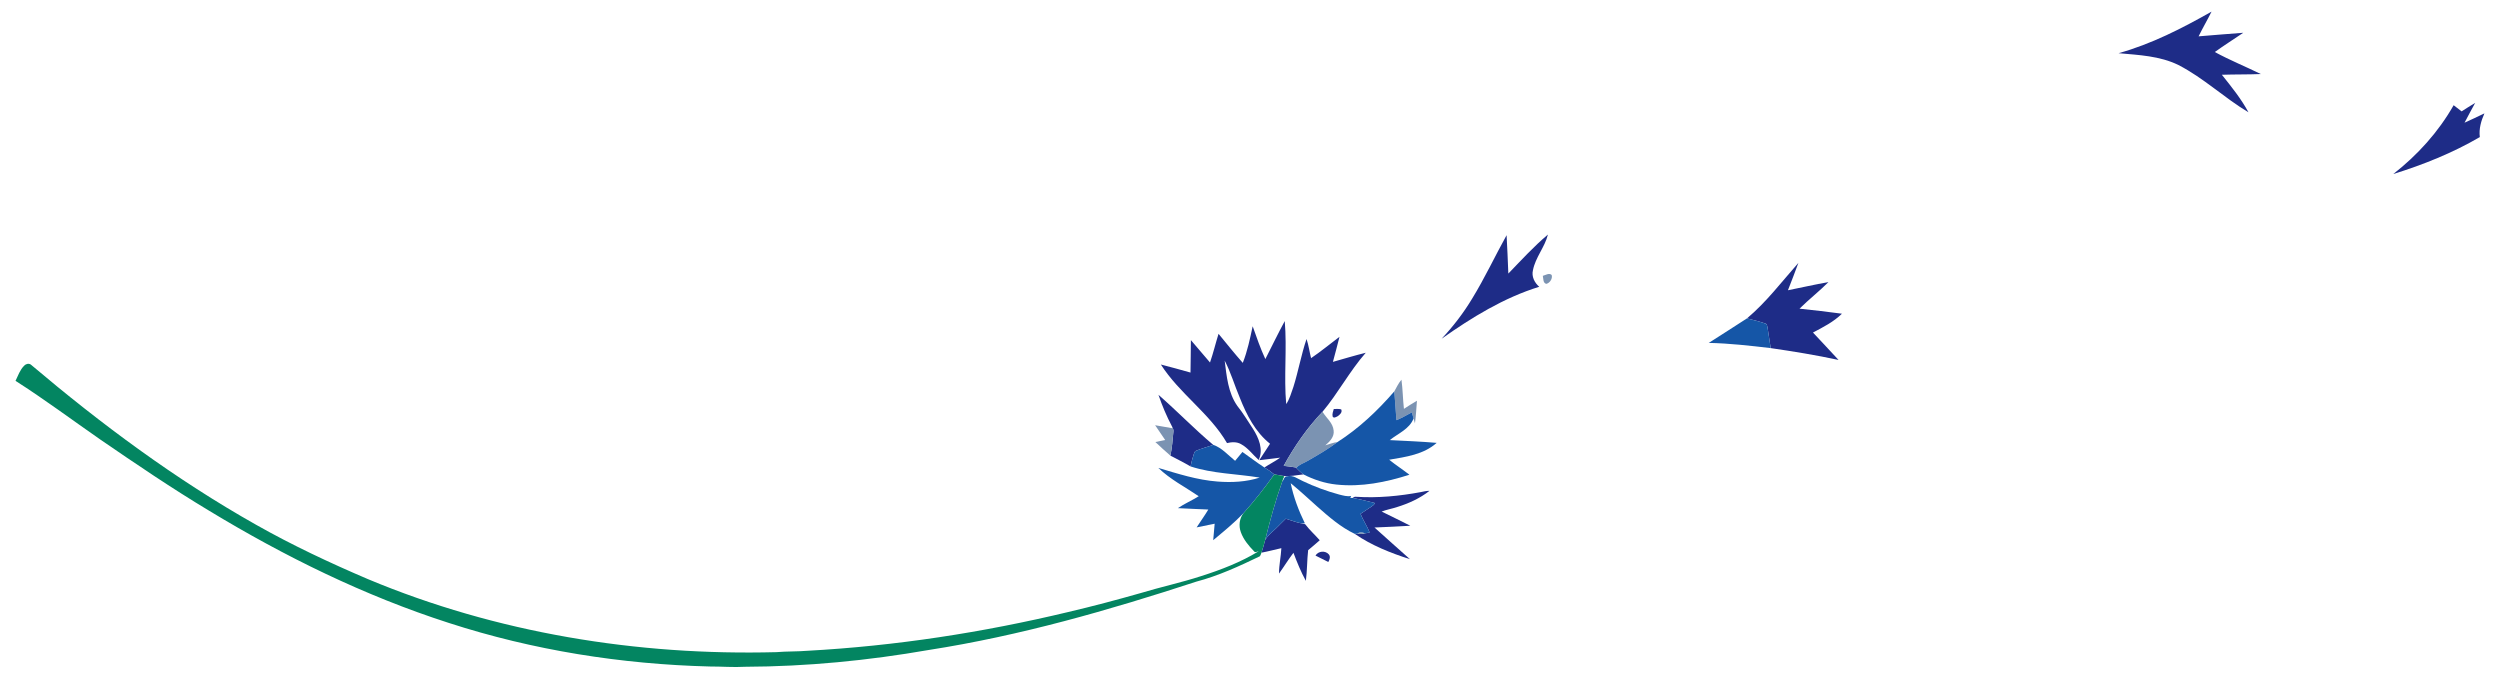
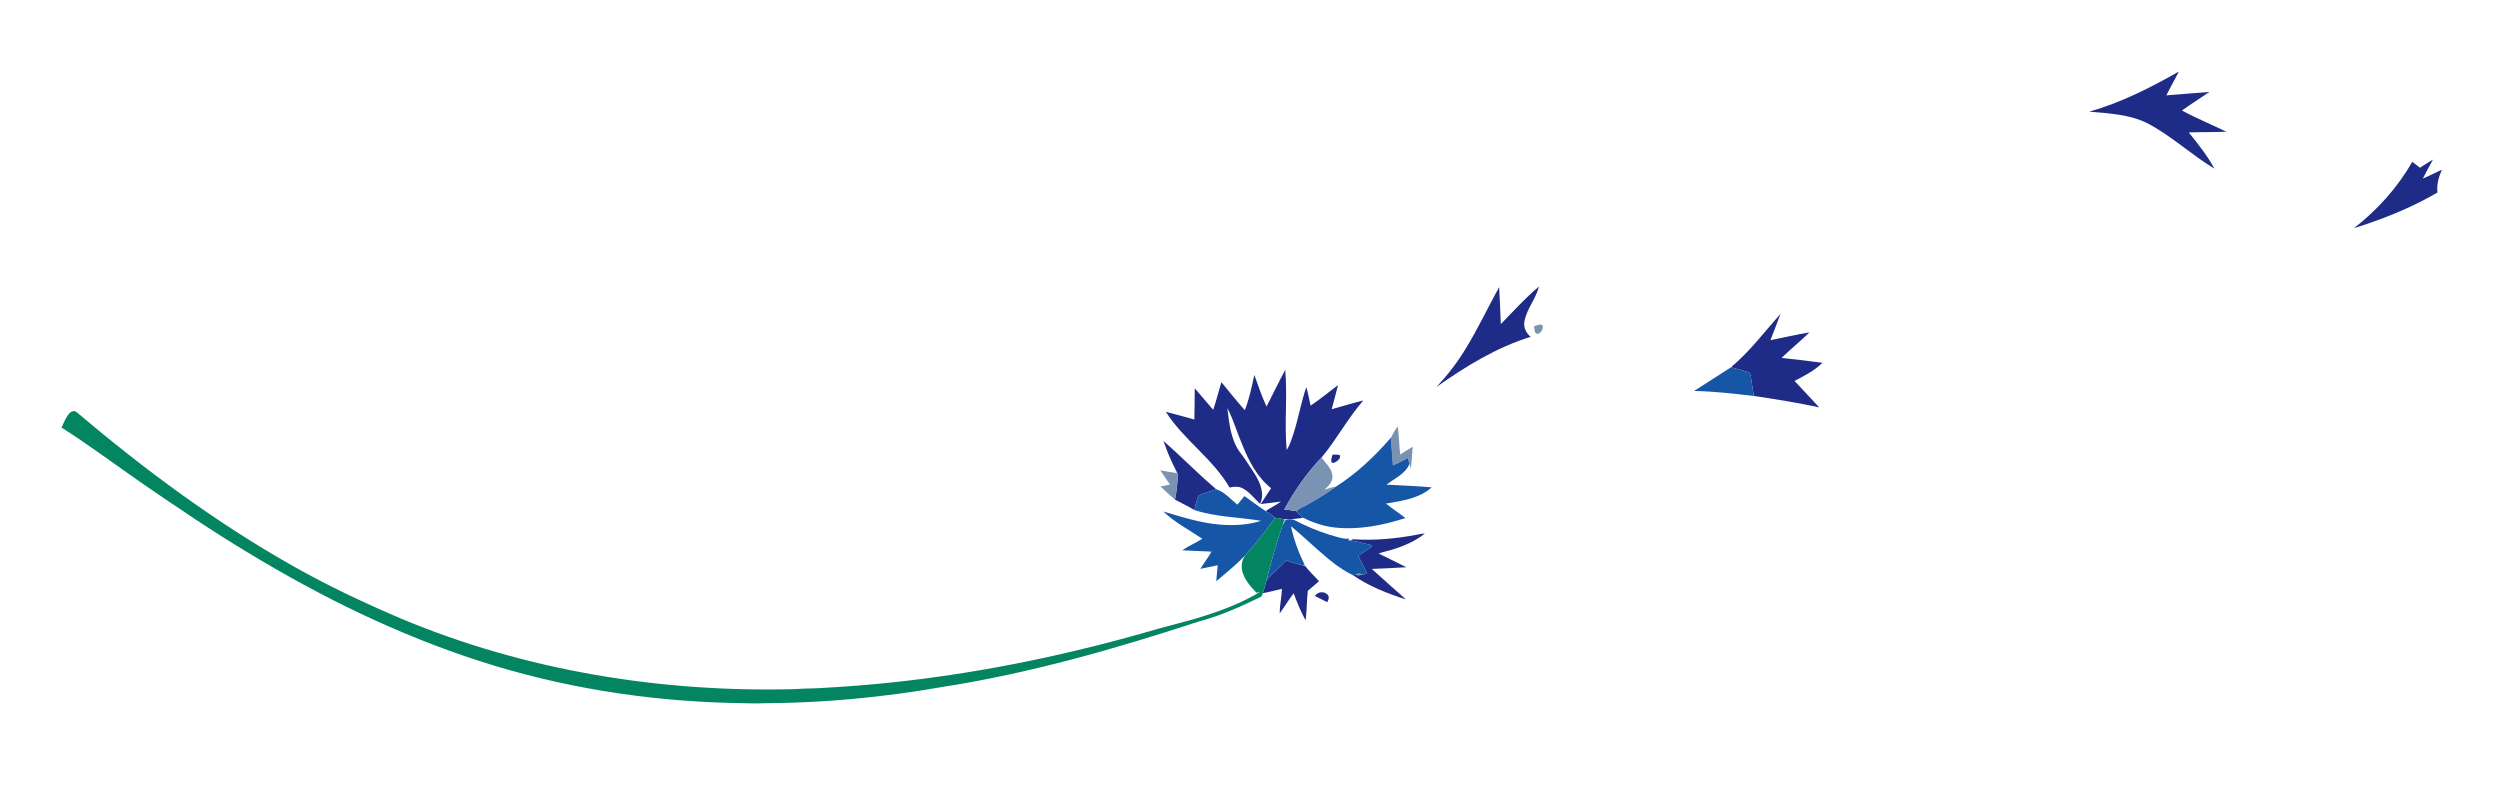
- <svg xmlns="http://www.w3.org/2000/svg" width="2328pt" height="635pt" viewBox="0 0 2328 635" version="1.1">
-   <g id="#ffffffff">
- </g>
-   <g id="#1e2c87ff">
-     <path fill="#1e2c87" opacity="1.00" d=" M 1972.81 49.54 C 2003.43 41.01 2031.85 26.43 2059.39 10.83 C 2055.55 18.59 2051.13 26.06 2047.34 33.84 C 2061.19 32.55 2075.08 31.70 2088.95 30.52 C 2080.11 36.51 2071.09 42.22 2062.43 48.44 C 2076.35 56.03 2091.07 61.98 2105.29 68.95 C 2093.20 69.45 2081.09 69.20 2069.00 69.62 C 2077.92 80.77 2086.97 91.98 2093.78 104.58 C 2071.20 91.12 2051.99 72.55 2028.51 60.52 C 2011.24 52.06 1991.62 51.22 1972.81 49.54 Z" />
-     <path fill="#1e2c87" opacity="1.00" d=" M 2292.27 103.71 C 2296.47 101.07 2300.58 98.29 2304.88 95.81 C 2301.62 101.99 2298.10 108.02 2294.98 114.26 C 2301.23 111.56 2307.31 108.47 2313.49 105.58 C 2310.43 112.51 2308.22 120.00 2309.21 127.65 C 2283.91 142.42 2256.54 153.37 2228.61 162.06 C 2251.14 144.46 2270.70 122.89 2284.83 97.97 C 2287.29 99.89 2289.76 101.82 2292.27 103.71 Z" />
-     <path fill="#1e2c87" opacity="1.00" d=" M 1404.56 254.75 C 1416.57 242.35 1428.21 229.54 1441.43 218.41 C 1438.52 230.18 1429.80 239.64 1427.48 251.62 C 1426.01 257.46 1428.96 263.28 1433.33 267.05 C 1400.27 277.28 1370.53 295.62 1342.44 315.43 C 1353.18 303.98 1362.81 291.48 1370.90 278.01 C 1382.60 258.91 1392.10 238.58 1402.94 219.00 C 1403.70 230.91 1403.99 242.83 1404.56 254.75 Z" />
-     <path fill="#1e2c87" opacity="1.00" d=" M 1626.78 296.48 C 1644.86 281.32 1659.12 262.38 1674.67 244.79 C 1671.56 253.34 1668.24 261.81 1664.93 270.28 C 1677.51 267.81 1690.00 264.88 1702.65 262.70 C 1694.03 271.33 1684.36 278.85 1675.71 287.44 C 1688.90 288.81 1702.06 290.35 1715.20 292.12 C 1707.49 299.75 1697.72 304.66 1688.24 309.66 C 1696.12 318.21 1704.22 326.57 1712.05 335.18 C 1691.15 330.68 1670.03 327.24 1648.88 324.16 C 1647.84 317.75 1646.87 311.34 1645.92 304.92 C 1645.55 303.59 1645.55 301.66 1643.90 301.28 C 1638.31 299.29 1632.51 297.95 1626.78 296.48 Z" />
-     <path fill="#1e2c87" opacity="1.00" d=" M 1178.29 334.37 C 1184.31 322.57 1190.05 310.62 1196.36 298.98 C 1198.56 324.69 1195.41 350.58 1197.71 376.29 C 1201.00 371.50 1202.43 365.74 1204.40 360.34 C 1209.05 345.61 1211.67 330.32 1216.65 315.69 C 1218.63 321.47 1219.35 327.59 1220.88 333.50 C 1230.03 327.33 1238.51 320.24 1247.34 313.64 C 1245.47 321.47 1243.22 329.19 1241.21 336.98 C 1251.39 334.10 1261.52 331.02 1271.80 328.48 C 1256.77 345.59 1246.14 366.00 1231.53 383.43 C 1217.21 398.44 1205.33 415.65 1195.37 433.80 C 1199.11 434.21 1202.87 434.60 1206.59 435.30 C 1206.73 435.42 1207.00 435.66 1207.13 435.77 C 1209.23 437.86 1211.30 440.00 1213.71 441.75 C 1207.45 442.57 1201.19 443.73 1194.85 443.16 C 1192.11 442.62 1189.35 442.19 1186.60 441.75 C 1183.73 439.36 1180.66 437.20 1177.43 435.33 C 1182.21 432.08 1187.46 429.57 1192.15 426.17 C 1185.63 426.85 1179.16 427.94 1172.64 428.53 C 1176.02 423.46 1179.38 418.36 1182.66 413.22 C 1169.01 402.37 1160.84 386.41 1154.56 370.50 C 1149.64 359.02 1146.23 346.87 1140.42 335.81 C 1142.24 350.26 1143.55 365.71 1152.20 377.99 C 1157.63 384.70 1161.97 392.20 1166.79 399.37 C 1172.13 407.78 1176.71 418.57 1172.07 428.32 C 1166.56 423.41 1162.17 417.08 1155.56 413.52 C 1151.61 411.28 1146.86 411.57 1142.60 412.60 C 1126.37 384.72 1098.26 366.51 1080.99 339.43 C 1090.22 341.78 1099.40 344.35 1108.59 346.93 C 1108.84 336.86 1108.76 326.79 1108.96 316.72 C 1114.95 323.61 1120.81 330.62 1126.76 337.55 C 1129.81 328.78 1131.93 319.71 1134.71 310.85 C 1142.17 319.92 1149.49 329.11 1157.28 337.91 C 1161.62 326.93 1164.02 315.33 1166.49 303.82 C 1170.11 314.11 1173.71 324.46 1178.29 334.37 Z" />
-     <path fill="#1e2c87" opacity="1.00" d=" M 1078.74 367.64 C 1096.10 382.76 1112.08 399.40 1129.72 414.22 C 1124.46 416.25 1118.91 417.48 1113.76 419.77 C 1112.42 420.22 1112.12 421.66 1111.68 422.82 C 1110.38 426.58 1109.51 430.46 1108.60 434.33 C 1102.50 430.71 1096.13 427.59 1089.86 424.28 C 1091.47 416.96 1091.96 409.45 1092.68 402.01 C 1093.00 400.18 1092.08 398.53 1091.30 396.97 C 1086.32 387.56 1082.17 377.71 1078.74 367.64 Z" />
-     <path fill="#1e2c87" opacity="1.00" d=" M 1242.01 380.88 C 1244.30 380.82 1246.66 380.60 1248.93 381.21 C 1250.26 383.90 1247.59 386.30 1245.56 387.64 C 1244.14 388.27 1242.09 389.76 1240.97 387.93 C 1240.39 385.52 1241.33 383.15 1242.01 380.88 Z" />
-     <path fill="#1e2c87" opacity="1.00" d=" M 1322.89 458.27 C 1325.61 457.74 1328.32 456.98 1331.13 457.09 C 1322.21 464.07 1311.77 468.83 1301.00 472.14 C 1296.26 473.76 1291.27 474.52 1286.60 476.36 C 1295.50 480.75 1304.44 485.07 1313.29 489.57 C 1302.17 490.20 1291.05 490.80 1279.92 491.21 C 1290.79 501.19 1302.00 510.78 1312.93 520.70 C 1294.98 514.95 1277.19 507.91 1261.59 497.16 C 1262.22 497.11 1263.48 497.00 1264.10 496.95 C 1266.34 497.42 1268.65 497.40 1270.86 496.69 C 1272.38 496.41 1273.89 496.13 1275.44 495.86 C 1273.08 489.83 1269.31 484.50 1266.92 478.49 C 1270.23 476.30 1273.54 474.12 1276.84 471.91 C 1278.12 470.93 1279.81 470.09 1280.24 468.39 C 1273.44 466.69 1266.62 464.98 1259.74 463.66 C 1260.63 462.77 1261.71 462.42 1262.95 462.61 C 1283.02 463.89 1303.16 461.94 1322.89 458.27 Z" />
-     <path fill="#1e2c87" opacity="1.00" d=" M 1197.29 483.02 C 1202.11 484.44 1206.79 486.37 1211.75 487.34 C 1212.93 487.61 1214.15 487.87 1215.37 488.14 C 1219.44 493.49 1224.48 498.03 1228.94 503.07 C 1225.35 506.17 1221.84 509.36 1218.14 512.33 C 1217.07 521.82 1217.26 531.41 1216.03 540.89 C 1211.39 532.55 1207.85 523.66 1204.46 514.76 C 1199.69 521.00 1195.63 527.75 1191.01 534.11 C 1190.99 526.18 1192.82 518.37 1193.20 510.45 C 1187.01 511.81 1180.90 513.50 1174.68 514.64 C 1175.96 510.85 1177.02 506.99 1178.03 503.12 C 1180.41 498.61 1184.59 495.55 1188.18 492.07 C 1191.25 489.09 1194.22 486.01 1197.29 483.02 Z" />
-     <path fill="#1e2c87" opacity="1.00" d=" M 1224.98 517.35 C 1227.58 512.99 1234.28 512.43 1237.50 516.37 C 1239.15 518.50 1238.07 521.25 1236.93 523.32 C 1232.94 521.32 1228.95 519.36 1224.98 517.35 Z" />
-   </g>
-   <g id="#7b93b2ff">
-     <path fill="#7b93b2" opacity="1.00" d=" M 1436.67 256.86 C 1439.22 256.20 1442.61 253.82 1444.93 256.08 C 1445.92 259.44 1443.27 263.52 1439.91 264.34 C 1436.69 263.58 1437.27 259.35 1436.67 256.86 Z" />
-     <path fill="#7b93b2" opacity="1.00" d=" M 1298.37 364.46 C 1300.47 360.77 1302.23 356.83 1305.04 353.59 C 1306.27 362.60 1306.32 371.71 1307.34 380.73 C 1311.32 378.12 1315.33 375.55 1319.46 373.18 C 1318.89 380.19 1318.59 387.23 1317.59 394.20 C 1317.13 392.69 1316.71 391.20 1316.30 389.71 C 1315.75 387.81 1315.22 385.90 1314.71 384.00 C 1309.95 386.48 1305.35 389.27 1300.36 391.28 C 1299.73 382.34 1299.04 373.40 1298.37 364.46 Z" />
-     <path fill="#7b93b2" opacity="1.00" d=" M 1195.37 433.80 C 1205.33 415.65 1217.21 398.44 1231.53 383.43 C 1234.99 389.21 1241.23 393.70 1241.89 400.91 C 1242.68 406.76 1238.20 411.25 1234.14 414.71 C 1237.85 413.49 1241.56 412.17 1245.46 411.64 C 1236.60 418.31 1226.97 423.90 1217.34 429.36 C 1213.92 431.46 1209.68 432.49 1207.13 435.77 C 1207.00 435.66 1206.73 435.42 1206.59 435.30 C 1202.87 434.60 1199.11 434.21 1195.37 433.80 Z" />
-     <path fill="#7b93b2" opacity="1.00" d=" M 1075.65 395.98 C 1080.96 396.80 1086.25 397.79 1091.55 398.72 L 1091.30 396.97 C 1092.08 398.53 1093.00 400.18 1092.68 402.01 C 1091.96 409.45 1091.47 416.96 1089.86 424.28 C 1085.05 420.21 1080.47 415.89 1075.87 411.60 C 1078.90 410.95 1081.95 410.33 1085.00 409.72 C 1082.03 405.04 1078.62 400.65 1075.65 395.98 Z" />
-     <path fill="#7b93b2" opacity="1.00" d=" M 1264.10 496.95 C 1266.07 495.23 1268.71 495.37 1270.86 496.69 C 1268.65 497.40 1266.34 497.42 1264.10 496.95 Z" />
-   </g>
-   <g id="#1556a7ff">
-     <path fill="#1556a7" opacity="1.00" d=" M 1591.20 319.31 C 1603.06 311.71 1614.98 304.19 1626.78 296.48 C 1632.51 297.95 1638.31 299.29 1643.90 301.28 C 1645.55 301.66 1645.55 303.59 1645.92 304.92 C 1646.87 311.34 1647.84 317.75 1648.88 324.16 C 1629.71 321.93 1610.51 319.70 1591.20 319.31 Z" />
-     <path fill="#1556a7" opacity="1.00" d=" M 1245.46 411.64 C 1265.49 398.85 1282.87 382.37 1298.37 364.46 C 1299.04 373.40 1299.73 382.34 1300.36 391.28 C 1305.35 389.27 1309.95 386.48 1314.71 384.00 C 1315.22 385.90 1315.75 387.81 1316.30 389.71 C 1312.46 399.62 1301.87 403.61 1294.15 409.83 C 1308.71 410.56 1323.28 411.15 1337.82 412.39 C 1325.73 423.27 1309.00 425.48 1293.60 428.10 C 1299.69 433.01 1306.28 437.27 1312.46 442.07 C 1290.63 449.07 1267.50 453.69 1244.51 451.22 C 1233.73 450.12 1223.34 446.64 1213.71 441.75 C 1211.30 440.00 1209.23 437.86 1207.13 435.77 C 1209.68 432.49 1213.92 431.46 1217.34 429.36 C 1226.97 423.90 1236.60 418.31 1245.46 411.64 Z" />
-     <path fill="#1556a7" opacity="1.00" d=" M 1129.72 414.22 C 1137.91 417.03 1143.58 423.84 1150.13 429.12 C 1152.39 426.37 1154.65 423.61 1156.94 420.87 C 1163.80 425.64 1170.40 430.80 1177.43 435.33 C 1180.66 437.20 1183.73 439.36 1186.60 441.75 C 1177.70 454.32 1168.17 466.44 1157.90 477.91 C 1149.20 487.01 1139.38 494.96 1129.74 503.02 C 1130.13 497.89 1130.66 492.78 1131.10 487.67 C 1125.50 488.83 1119.90 490.00 1114.30 491.11 C 1117.84 485.52 1121.82 480.20 1125.18 474.48 C 1115.73 474.05 1106.29 473.72 1096.85 473.18 C 1103.03 468.98 1109.96 466.06 1116.26 462.08 C 1103.62 453.51 1089.72 446.42 1078.62 435.71 C 1096.71 441.12 1114.89 447.00 1133.85 448.42 C 1146.97 449.45 1160.45 448.79 1173.06 444.73 C 1151.60 441.17 1129.43 441.15 1108.60 434.33 C 1109.51 430.46 1110.38 426.58 1111.68 422.82 C 1112.12 421.66 1112.42 420.22 1113.76 419.77 C 1118.91 417.48 1124.46 416.25 1129.72 414.22 Z" />
-     <path fill="#1556a7" opacity="1.00" d=" M 1194.06 448.30 C 1195.76 446.74 1195.66 443.39 1198.61 443.52 C 1204.00 442.14 1208.41 445.86 1213.03 447.92 C 1223.92 453.16 1235.32 457.33 1246.98 460.50 C 1250.63 461.38 1254.37 462.58 1258.18 461.83 C 1257.89 462.42 1257.62 463.03 1257.38 463.64 C 1257.97 463.65 1259.15 463.66 1259.74 463.66 C 1266.62 464.98 1273.44 466.69 1280.24 468.39 C 1279.81 470.09 1278.12 470.93 1276.84 471.91 C 1273.54 474.12 1270.23 476.30 1266.92 478.49 C 1269.31 484.50 1273.08 489.83 1275.44 495.86 C 1273.89 496.13 1272.38 496.41 1270.86 496.69 C 1268.71 495.37 1266.07 495.23 1264.10 496.95 C 1263.48 497.00 1262.22 497.11 1261.59 497.16 C 1248.42 490.91 1237.29 481.11 1226.42 471.53 C 1218.31 464.25 1210.30 456.86 1201.88 449.95 C 1204.57 462.92 1209.27 475.44 1215.10 487.32 C 1214.26 487.32 1212.59 487.33 1211.75 487.34 C 1206.79 486.37 1202.11 484.44 1197.29 483.02 C 1194.22 486.01 1191.25 489.09 1188.18 492.07 C 1184.59 495.55 1180.41 498.61 1178.03 503.12 C 1182.68 484.66 1187.66 466.25 1194.06 448.30 Z" />
-   </g>
-   <g id="#038561ff">
-     <path fill="#038561" opacity="1.00" d=" M 22.51 340.52 C 24.03 338.87 26.70 338.14 28.66 339.47 C 94.21 394.97 163.59 446.49 238.54 488.70 C 272.11 507.70 307.08 524.11 342.55 539.25 C 462.41 589.42 593.41 610.71 723.01 607.28 C 732.64 606.46 742.32 606.80 751.95 606.00 C 833.82 601.53 915.20 588.98 994.92 569.87 C 1017.46 564.58 1039.84 558.62 1062.11 552.29 C 1080.82 546.60 1099.98 542.51 1118.58 536.45 C 1137.13 530.54 1155.49 523.48 1172.15 513.28 C 1170.67 513.51 1168.87 514.97 1167.73 513.34 C 1162.71 508.15 1157.89 502.39 1155.45 495.49 C 1153.33 489.70 1154.08 482.84 1157.90 477.91 C 1168.17 466.44 1177.70 454.32 1186.60 441.75 C 1189.35 442.19 1192.11 442.62 1194.85 443.16 L 1195.90 443.74 C 1195.15 445.21 1194.41 446.68 1194.06 448.30 C 1187.66 466.25 1182.68 484.66 1178.03 503.12 C 1177.02 506.99 1175.96 510.85 1174.68 514.64 C 1174.18 515.77 1173.92 517.07 1173.12 518.03 C 1154.02 527.23 1134.63 536.19 1114.05 541.61 C 1032.53 568.27 949.75 592.06 864.86 605.26 C 808.41 615.10 751.19 620.68 693.87 620.90 C 682.91 621.55 671.96 620.60 660.99 620.64 C 578.63 618.55 496.38 605.52 417.93 580.07 C 339.44 554.82 265.00 518.19 194.60 475.50 C 160.07 454.76 126.73 432.15 93.52 409.37 C 67.19 391.10 41.49 371.88 14.45 354.64 C 16.81 349.78 18.60 344.42 22.51 340.52 Z" />
+ <svg xmlns="http://www.w3.org/2000/svg" id="svg2" version="1.1" viewBox="0 0 47 15" height="15pt" width="47pt">
+   <defs id="defs51" />
+   <g transform="translate(0,-620)" id="#ffffffff" />
+   <g transform="matrix(0.01946536,0,0,0.01946536,0.8751995,13.20293)" id="g4181">
+     <g id="#1e2c87ff" transform="translate(0,-620)">
+       <path d="m 1972.81,49.54 c 30.62,-8.53 59.04,-23.11 86.58,-38.71 -3.84,7.76 -8.26,15.23 -12.05,23.01 13.85,-1.29 27.74,-2.14 41.61,-3.32 -8.84,5.99 -17.86,11.7 -26.52,17.92 13.92,7.59 28.64,13.54 42.86,20.51 -12.09,0.5 -24.2,0.25 -36.29,0.67 8.92,11.15 17.97,22.36 24.78,34.96 -22.58,-13.46 -41.79,-32.03 -65.27,-44.06 -17.27,-8.46 -36.89,-9.3 -55.7,-10.98 z" id="path6" style="opacity:1;fill:#1e2c87" />
+       <path d="m 2292.27,103.71 c 4.2,-2.64 8.31,-5.42 12.61,-7.9 -3.26,6.18 -6.78,12.21 -9.9,18.45 6.25,-2.7 12.33,-5.79 18.51,-8.68 -3.06,6.93 -5.27,14.42 -4.28,22.07 -25.3,14.77 -52.67,25.72 -80.6,34.41 22.53,-17.6 42.09,-39.17 56.22,-64.09 2.46,1.92 4.93,3.85 7.44,5.74 z" id="path8" style="opacity:1;fill:#1e2c87" />
+       <path d="m 1404.56,254.75 c 12.01,-12.4 23.65,-25.21 36.87,-36.34 -2.91,11.77 -11.63,21.23 -13.95,33.21 -1.47,5.84 1.48,11.66 5.85,15.43 -33.06,10.23 -62.8,28.57 -90.89,48.38 10.74,-11.45 20.37,-23.95 28.46,-37.42 11.7,-19.1 21.2,-39.43 32.04,-59.01 0.76,11.91 1.05,23.83 1.62,35.75 z" id="path10" style="opacity:1;fill:#1e2c87" />
+       <path d="m 1626.78,296.48 c 18.08,-15.16 32.34,-34.1 47.89,-51.69 -3.11,8.55 -6.43,17.02 -9.74,25.49 12.58,-2.47 25.07,-5.4 37.72,-7.58 -8.62,8.63 -18.29,16.15 -26.94,24.74 13.19,1.37 26.35,2.91 39.49,4.68 -7.71,7.63 -17.48,12.54 -26.96,17.54 7.88,8.55 15.98,16.91 23.81,25.52 -20.9,-4.5 -42.02,-7.94 -63.17,-11.02 -1.04,-6.41 -2.01,-12.82 -2.96,-19.24 -0.37,-1.33 -0.37,-3.26 -2.02,-3.64 -5.59,-1.99 -11.39,-3.33 -17.12,-4.8 z" id="path12" style="opacity:1;fill:#1e2c87" />
+       <path d="m 1178.29,334.37 c 6.02,-11.8 11.76,-23.75 18.07,-35.39 2.2,25.71 -0.95,51.6 1.35,77.31 3.29,-4.79 4.72,-10.55 6.69,-15.95 4.65,-14.73 7.27,-30.02 12.25,-44.65 1.98,5.78 2.7,11.9 4.23,17.81 9.15,-6.17 17.63,-13.26 26.46,-19.86 -1.87,7.83 -4.12,15.55 -6.13,23.34 10.18,-2.88 20.31,-5.96 30.59,-8.5 -15.03,17.11 -25.66,37.52 -40.27,54.95 -14.32,15.01 -26.2,32.22 -36.16,50.37 3.74,0.41 7.5,0.8 11.22,1.5 0.14,0.12 0.41,0.36 0.54,0.47 2.1,2.09 4.17,4.23 6.58,5.98 -6.26,0.82 -12.52,1.98 -18.86,1.41 -2.74,-0.54 -5.5,-0.97 -8.25,-1.41 -2.87,-2.39 -5.94,-4.55 -9.17,-6.42 4.78,-3.25 10.03,-5.76 14.72,-9.16 -6.52,0.68 -12.99,1.77 -19.51,2.36 3.38,-5.07 6.74,-10.17 10.02,-15.31 -13.65,-10.85 -21.82,-26.81 -28.1,-42.72 -4.92,-11.48 -8.33,-23.63 -14.14,-34.69 1.82,14.45 3.13,29.9 11.78,42.18 5.43,6.71 9.77,14.21 14.59,21.38 5.34,8.41 9.92,19.2 5.28,28.95 -5.51,-4.91 -9.9,-11.24 -16.51,-14.8 -3.95,-2.24 -8.7,-1.95 -12.96,-0.92 -16.23,-27.88 -44.34,-46.09 -61.61,-73.17 9.23,2.35 18.41,4.92 27.6,7.5 0.25,-10.07 0.17,-20.14 0.37,-30.21 5.99,6.89 11.85,13.9 17.8,20.83 3.05,-8.77 5.17,-17.84 7.95,-26.7 7.46,9.07 14.78,18.26 22.57,27.06 4.34,-10.98 6.74,-22.58 9.21,-34.09 3.62,10.29 7.22,20.64 11.8,30.55 z" id="path14" style="opacity:1;fill:#1e2c87" />
+       <path d="m 1078.74,367.64 c 17.36,15.12 33.34,31.76 50.98,46.58 -5.26,2.03 -10.81,3.26 -15.96,5.55 -1.34,0.45 -1.64,1.89 -2.08,3.05 -1.3,3.76 -2.17,7.64 -3.08,11.51 -6.1,-3.62 -12.47,-6.74 -18.74,-10.05 1.61,-7.32 2.1,-14.83 2.82,-22.27 0.32,-1.83 -0.6,-3.48 -1.38,-5.04 -4.98,-9.41 -9.13,-19.26 -12.56,-29.33 z" id="path16" style="opacity:1;fill:#1e2c87" />
+       <path d="m 1242.01,380.88 c 2.29,-0.06 4.65,-0.28 6.92,0.33 1.33,2.69 -1.34,5.09 -3.37,6.43 -1.42,0.63 -3.47,2.12 -4.59,0.29 -0.58,-2.41 0.36,-4.78 1.04,-7.05 z" id="path18" style="opacity:1;fill:#1e2c87" />
+       <path d="m 1322.89,458.27 c 2.72,-0.53 5.43,-1.29 8.24,-1.18 -8.92,6.98 -19.36,11.74 -30.13,15.05 -4.74,1.62 -9.73,2.38 -14.4,4.22 8.9,4.39 17.84,8.71 26.69,13.21 -11.12,0.63 -22.24,1.23 -33.37,1.64 10.87,9.98 22.08,19.57 33.01,29.49 -17.95,-5.75 -35.74,-12.79 -51.34,-23.54 0.63,-0.05 1.89,-0.16 2.51,-0.21 2.24,0.47 4.55,0.45 6.76,-0.26 1.52,-0.28 3.03,-0.56 4.58,-0.83 -2.36,-6.03 -6.13,-11.36 -8.52,-17.37 3.31,-2.19 6.62,-4.37 9.92,-6.58 1.28,-0.98 2.97,-1.82 3.4,-3.52 -6.8,-1.7 -13.62,-3.41 -20.5,-4.73 0.89,-0.89 1.97,-1.24 3.21,-1.05 20.07,1.28 40.21,-0.67 59.94,-4.34 z" id="path20" style="opacity:1;fill:#1e2c87" />
+       <path d="m 1197.29,483.02 c 4.82,1.42 9.5,3.35 14.46,4.32 1.18,0.27 2.4,0.53 3.62,0.8 4.07,5.35 9.11,9.89 13.57,14.93 -3.59,3.1 -7.1,6.29 -10.8,9.26 -1.07,9.49 -0.88,19.08 -2.11,28.56 -4.64,-8.34 -8.18,-17.23 -11.57,-26.13 -4.77,6.24 -8.83,12.99 -13.45,19.35 -0.02,-7.93 1.81,-15.74 2.19,-23.66 -6.19,1.36 -12.3,3.05 -18.52,4.19 1.28,-3.79 2.34,-7.65 3.35,-11.52 2.38,-4.51 6.56,-7.57 10.15,-11.05 3.07,-2.98 6.04,-6.06 9.11,-9.05 z" id="path22" style="opacity:1;fill:#1e2c87" />
+       <path d="m 1224.98,517.35 c 2.6,-4.36 9.3,-4.92 12.52,-0.98 1.65,2.13 0.57,4.88 -0.57,6.95 -3.99,-2 -7.98,-3.96 -11.95,-5.97 z" id="path24" style="opacity:1;fill:#1e2c87" />
+     </g>
+     <g id="#7b93b2ff" transform="translate(0,-620)">
+       <path d="m 1436.67,256.86 c 2.55,-0.66 5.94,-3.04 8.26,-0.78 0.99,3.36 -1.66,7.44 -5.02,8.26 -3.22,-0.76 -2.64,-4.99 -3.24,-7.48 z" id="path27" style="opacity:1;fill:#7b93b2" />
+       <path d="m 1298.37,364.46 c 2.1,-3.69 3.86,-7.63 6.67,-10.87 1.23,9.01 1.28,18.12 2.3,27.14 3.98,-2.61 7.99,-5.18 12.12,-7.55 -0.57,7.01 -0.87,14.05 -1.87,21.02 -0.46,-1.51 -0.88,-3 -1.29,-4.49 -0.55,-1.9 -1.08,-3.81 -1.59,-5.71 -4.76,2.48 -9.36,5.27 -14.35,7.28 -0.63,-8.94 -1.32,-17.88 -1.99,-26.82 z" id="path29" style="opacity:1;fill:#7b93b2" />
+       <path d="m 1195.37,433.8 c 9.96,-18.15 21.84,-35.36 36.16,-50.37 3.46,5.78 9.7,10.27 10.36,17.48 0.79,5.85 -3.69,10.34 -7.75,13.8 3.71,-1.22 7.42,-2.54 11.32,-3.07 -8.86,6.67 -18.49,12.26 -28.12,17.72 -3.42,2.1 -7.66,3.13 -10.21,6.41 -0.13,-0.11 -0.4,-0.35 -0.54,-0.47 -3.72,-0.7 -7.48,-1.09 -11.22,-1.5 z" id="path31" style="opacity:1;fill:#7b93b2" />
+       <path d="m 1075.65,395.98 c 5.31,0.82 10.6,1.81 15.9,2.74 l -0.25,-1.75 c 0.78,1.56 1.7,3.21 1.38,5.04 -0.72,7.44 -1.21,14.95 -2.82,22.27 -4.81,-4.07 -9.39,-8.39 -13.99,-12.68 3.03,-0.65 6.08,-1.27 9.13,-1.88 -2.97,-4.68 -6.38,-9.07 -9.35,-13.74 z" id="path33" style="opacity:1;fill:#7b93b2" />
+       <path d="m 1264.1,496.95 c 1.97,-1.72 4.61,-1.58 6.76,-0.26 -2.21,0.71 -4.52,0.73 -6.76,0.26 z" id="path35" style="opacity:1;fill:#7b93b2" />
+     </g>
+     <g id="#1556a7ff" transform="translate(0,-620)">
+       <path d="m 1591.2,319.31 c 11.86,-7.6 23.78,-15.12 35.58,-22.83 5.73,1.47 11.53,2.81 17.12,4.8 1.65,0.38 1.65,2.31 2.02,3.64 0.95,6.42 1.92,12.83 2.96,19.24 -19.17,-2.23 -38.37,-4.46 -57.68,-4.85 z" id="path38" style="opacity:1;fill:#1556a7" />
+       <path d="m 1245.46,411.64 c 20.03,-12.79 37.41,-29.27 52.91,-47.18 0.67,8.94 1.36,17.88 1.99,26.82 4.99,-2.01 9.59,-4.8 14.35,-7.28 0.51,1.9 1.04,3.81 1.59,5.71 -3.84,9.91 -14.43,13.9 -22.15,20.12 14.56,0.73 29.13,1.32 43.67,2.56 -12.09,10.88 -28.82,13.09 -44.22,15.71 6.09,4.91 12.68,9.17 18.86,13.97 -21.83,7 -44.96,11.62 -67.95,9.15 -10.78,-1.1 -21.17,-4.58 -30.8,-9.47 -2.41,-1.75 -4.48,-3.89 -6.58,-5.98 2.55,-3.28 6.79,-4.31 10.21,-6.41 9.63,-5.46 19.26,-11.05 28.12,-17.72 z" id="path40" style="opacity:1;fill:#1556a7" />
+       <path d="m 1129.72,414.22 c 8.19,2.81 13.86,9.62 20.41,14.9 2.26,-2.75 4.52,-5.51 6.81,-8.25 6.86,4.77 13.46,9.93 20.49,14.46 3.23,1.87 6.3,4.03 9.17,6.42 -8.9,12.57 -18.43,24.69 -28.7,36.16 -8.7,9.1 -18.52,17.05 -28.16,25.11 0.39,-5.13 0.92,-10.24 1.36,-15.35 -5.6,1.16 -11.2,2.33 -16.8,3.44 3.54,-5.59 7.52,-10.91 10.88,-16.63 -9.45,-0.43 -18.89,-0.76 -28.33,-1.3 6.18,-4.2 13.11,-7.12 19.41,-11.1 -12.64,-8.57 -26.54,-15.66 -37.64,-26.37 18.09,5.41 36.27,11.29 55.23,12.71 13.12,1.03 26.6,0.37 39.21,-3.69 -21.46,-3.56 -43.63,-3.58 -64.46,-10.4 0.91,-3.87 1.78,-7.75 3.08,-11.51 0.44,-1.16 0.74,-2.6 2.08,-3.05 5.15,-2.29 10.7,-3.52 15.96,-5.55 z" id="path42" style="opacity:1;fill:#1556a7" />
+       <path d="m 1194.06,448.3 c 1.7,-1.56 1.6,-4.91 4.55,-4.78 5.39,-1.38 9.8,2.34 14.42,4.4 10.89,5.24 22.29,9.41 33.95,12.58 3.65,0.88 7.39,2.08 11.2,1.33 -0.29,0.59 -0.56,1.2 -0.8,1.81 0.59,0.01 1.77,0.02 2.36,0.02 6.88,1.32 13.7,3.03 20.5,4.73 -0.43,1.7 -2.12,2.54 -3.4,3.52 -3.3,2.21 -6.61,4.39 -9.92,6.58 2.39,6.01 6.16,11.34 8.52,17.37 -1.55,0.27 -3.06,0.55 -4.58,0.83 -2.15,-1.32 -4.79,-1.46 -6.76,0.26 -0.62,0.05 -1.88,0.16 -2.51,0.21 -13.17,-6.25 -24.3,-16.05 -35.17,-25.63 -8.11,-7.28 -16.12,-14.67 -24.54,-21.58 2.69,12.97 7.39,25.49 13.22,37.37 -0.84,0 -2.51,0.01 -3.35,0.02 -4.96,-0.97 -9.64,-2.9 -14.46,-4.32 -3.07,2.99 -6.04,6.07 -9.11,9.05 -3.59,3.48 -7.77,6.54 -10.15,11.05 4.65,-18.46 9.63,-36.87 16.03,-54.82 z" id="path44" style="opacity:1;fill:#1556a7" />
+     </g>
+     <g id="#038561ff" transform="translate(0,-620)">
+       <path d="m 22.51,340.52 c 1.52,-1.65 4.19,-2.38 6.15,-1.05 65.55,55.5 134.93,107.02 209.88,149.23 33.57,19 68.54,35.41 104.01,50.55 119.86,50.17 250.86,71.46 380.46,68.03 9.63,-0.82 19.31,-0.48 28.94,-1.28 81.87,-4.47 163.25,-17.02 242.97,-36.13 22.54,-5.29 44.92,-11.25 67.19,-17.58 18.71,-5.69 37.87,-9.78 56.47,-15.84 18.55,-5.91 36.91,-12.97 53.57,-23.17 -1.48,0.23 -3.28,1.69 -4.42,0.06 -5.02,-5.19 -9.84,-10.95 -12.28,-17.85 -2.12,-5.79 -1.37,-12.65 2.45,-17.58 10.27,-11.47 19.8,-23.59 28.7,-36.16 2.75,0.44 5.51,0.87 8.25,1.41 l 1.05,0.58 c -0.75,1.47 -1.49,2.94 -1.84,4.56 -6.4,17.95 -11.38,36.36 -16.03,54.82 -1.01,3.87 -2.07,7.73 -3.35,11.52 -0.5,1.13 -0.76,2.43 -1.56,3.39 -19.1,9.2 -38.49,18.16 -59.07,23.58 -81.52,26.66 -164.3,50.45 -249.19,63.65 -56.45,9.84 -113.67,15.42 -170.99,15.64 -10.96,0.65 -21.91,-0.3 -32.88,-0.26 C 578.63,618.55 496.38,605.52 417.93,580.07 339.44,554.82 265,518.19 194.6,475.5 160.07,454.76 126.73,432.15 93.52,409.37 67.19,391.1 41.49,371.88 14.45,354.64 c 2.36,-4.86 4.15,-10.22 8.06,-14.12 z" id="path47" style="opacity:1;fill:#038561" />
+     </g>
  </g>
</svg>
